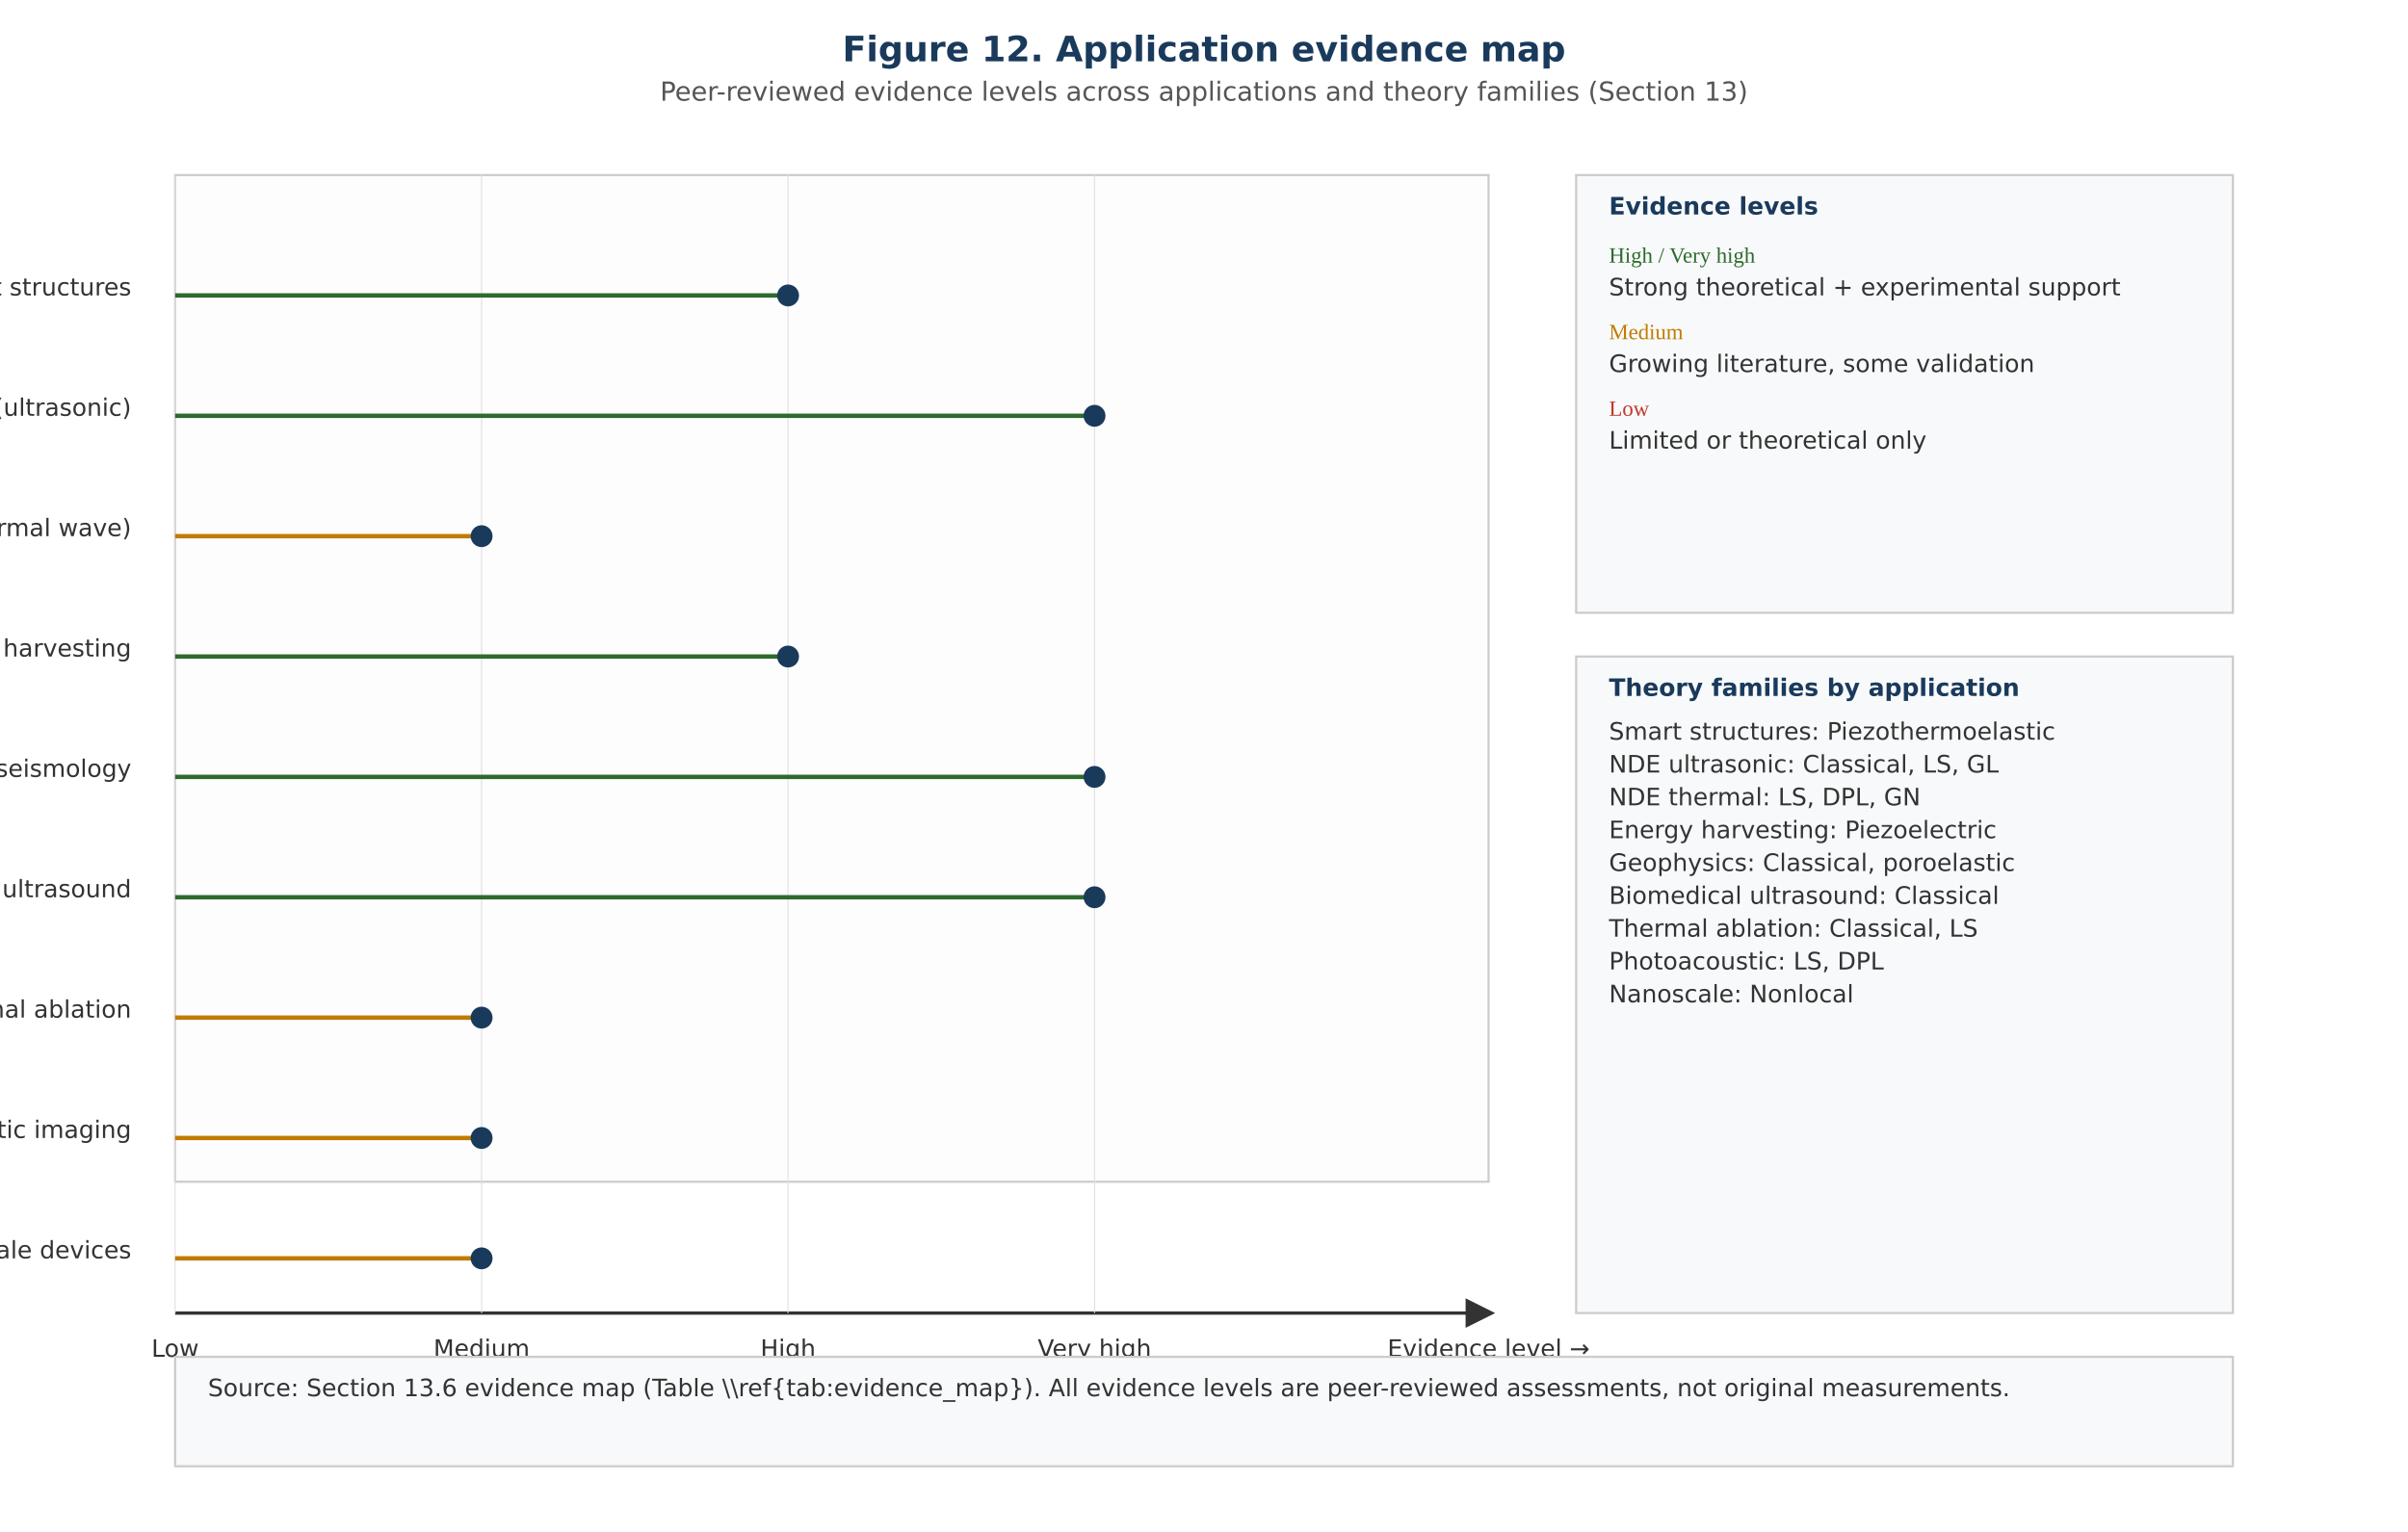
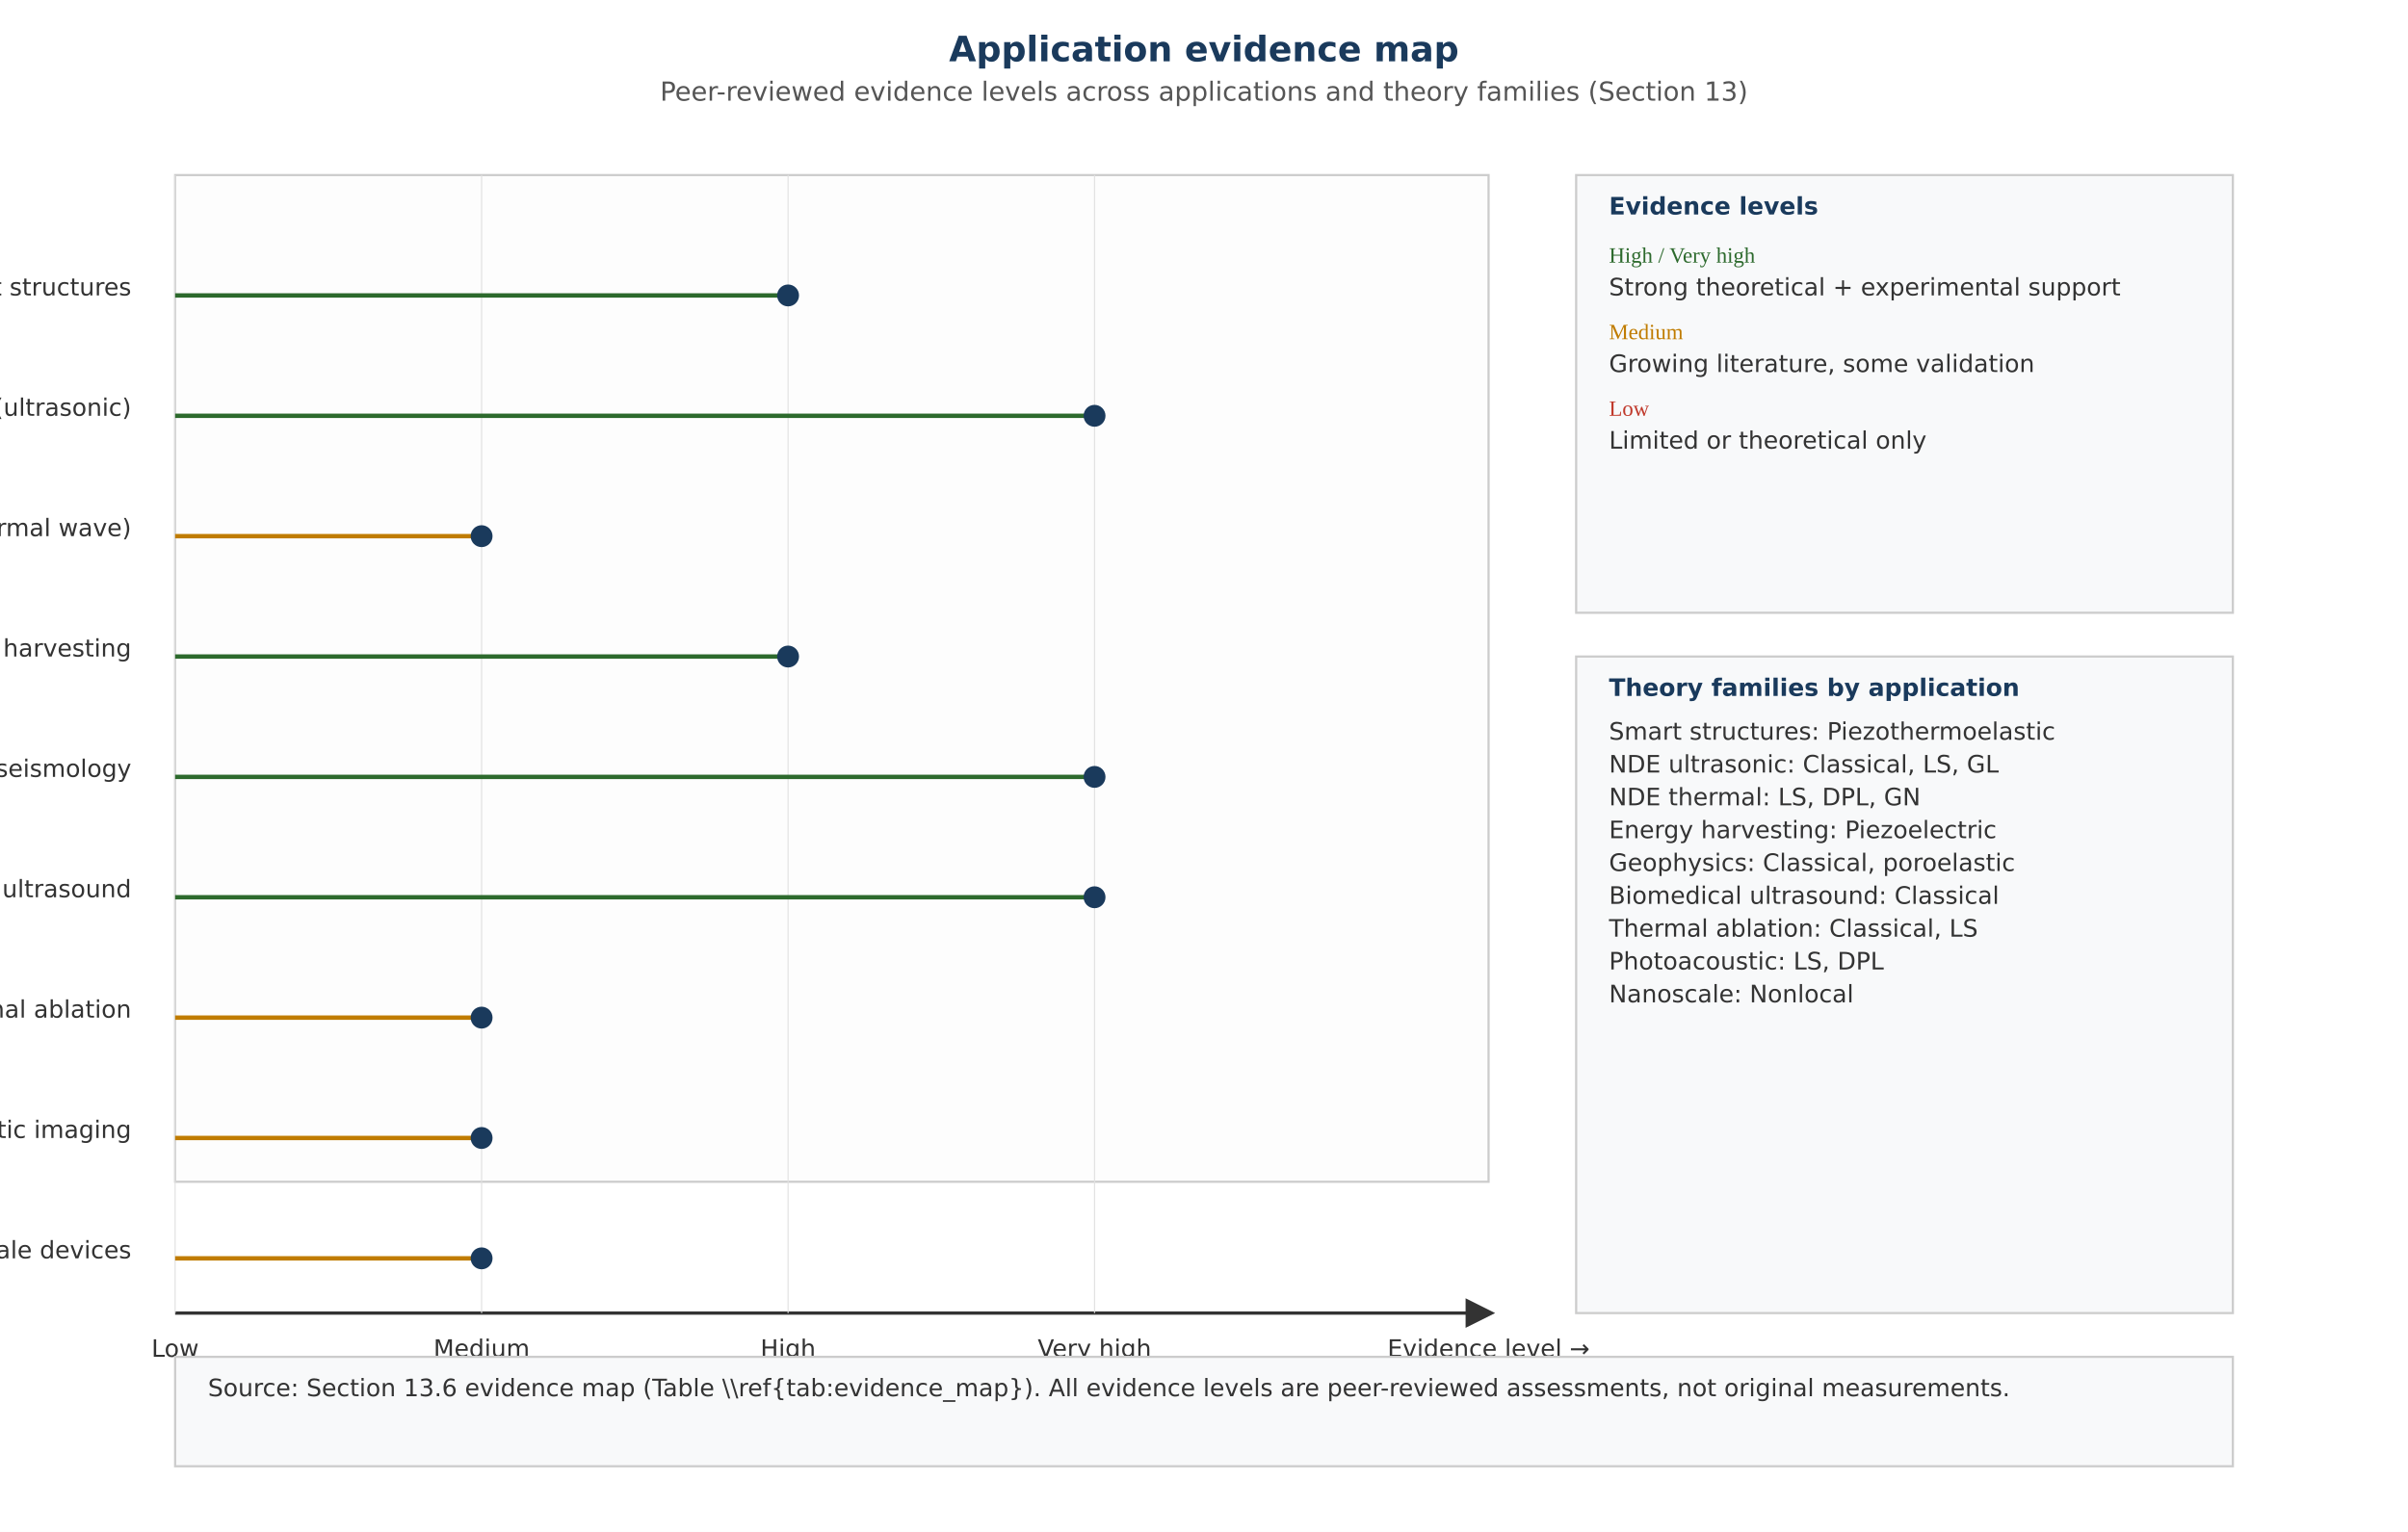
<svg xmlns="http://www.w3.org/2000/svg" width="1100" height="700" viewBox="0 0 1100 700">
  <defs>
    <style>
      .title { font: 700 16px 'DejaVu Sans', sans-serif; fill: #1a3a5c; }
      .subtitle { font: 12px 'DejaVu Sans', sans-serif; fill: #555; }
      .label { font: 11px 'DejaVu Sans', sans-serif; fill: #333; }
      .bar { fill: none; stroke-width: 2; }
      .bar-high { stroke: #2d6a2d; }
      .bar-medium { stroke: #c07c00; }
      .bar-low { stroke: #c0392b; }
      .axis { stroke: #333; stroke-width: 1.5; fill: none; marker-end: url(#arrow-axis); }
      .grid { stroke: #e0e0e0; stroke-width: 0.5; fill: none; }
      .marker { fill: #1a3a5c; }
      .box { fill: #f8f9fa; stroke: #cccccc; stroke-width: 1; }
      .box-title { font: 700 11px 'DejaVu Sans', sans-serif; fill: #1a3a5c; }
    </style>
    <marker id="arrow-axis" markerWidth="9" markerHeight="9" refX="7" refY="4.5" orient="auto">
      <polygon points="0,0 9,4.5 0,9" fill="#333" />
    </marker>
  </defs>
  <rect width="1100" height="700" fill="white" />
-   <text x="550" y="28" class="title" text-anchor="middle">Figure 12. Application evidence map</text>
+   <text x="550" y="28" class="title" text-anchor="middle">Application evidence map</text>
  <text x="550" y="46" class="subtitle" text-anchor="middle">Peer-reviewed evidence levels across applications and theory families (Section 13)</text>
  <rect x="80" y="80" width="600" height="460" fill="#fdfdfd" stroke="#cccccc" stroke-width="1" />
  <text x="60" y="135" class="label" text-anchor="end" font-size="10">Smart structures</text>
  <text x="60" y="190" class="label" text-anchor="end" font-size="10">NDE (ultrasonic)</text>
  <text x="60" y="245" class="label" text-anchor="end" font-size="10">NDE (thermal wave)</text>
  <text x="60" y="300" class="label" text-anchor="end" font-size="10">Energy harvesting</text>
  <text x="60" y="355" class="label" text-anchor="end" font-size="10">Geophysics/seismology</text>
  <text x="60" y="410" class="label" text-anchor="end" font-size="10">Biomedical ultrasound</text>
  <text x="60" y="465" class="label" text-anchor="end" font-size="10">Thermal ablation</text>
  <text x="60" y="520" class="label" text-anchor="end" font-size="10">Photoacoustic imaging</text>
  <text x="60" y="575" class="label" text-anchor="end" font-size="10">Nanoscale devices</text>
  <line x1="80" y1="600" x2="680" y2="600" class="axis" />
  <text x="80" y="620" class="label" text-anchor="middle" font-size="10">Low</text>
  <text x="220" y="620" class="label" text-anchor="middle" font-size="10">Medium</text>
  <text x="360" y="620" class="label" text-anchor="middle" font-size="10">High</text>
  <text x="500" y="620" class="label" text-anchor="middle" font-size="10">Very high</text>
  <text x="680" y="620" class="label" text-anchor="middle" font-size="10">Evidence level →</text>
  <line x1="80" y1="80" x2="80" y2="600" class="grid" />
  <line x1="220" y1="80" x2="220" y2="600" class="grid" />
  <line x1="360" y1="80" x2="360" y2="600" class="grid" />
  <line x1="500" y1="80" x2="500" y2="600" class="grid" />
  <line x1="80" y1="135" x2="360" y2="135" class="bar bar-high" stroke-width="6" />
  <circle cx="360" cy="135" r="5" class="marker" />
  <line x1="80" y1="190" x2="500" y2="190" class="bar bar-high" stroke-width="6" />
  <circle cx="500" cy="190" r="5" class="marker" />
  <line x1="80" y1="245" x2="220" y2="245" class="bar bar-medium" stroke-width="6" />
  <circle cx="220" cy="245" r="5" class="marker" />
  <line x1="80" y1="300" x2="360" y2="300" class="bar bar-high" stroke-width="6" />
  <circle cx="360" cy="300" r="5" class="marker" />
  <line x1="80" y1="355" x2="500" y2="355" class="bar bar-high" stroke-width="6" />
  <circle cx="500" cy="355" r="5" class="marker" />
  <line x1="80" y1="410" x2="500" y2="410" class="bar bar-high" stroke-width="6" />
  <circle cx="500" cy="410" r="5" class="marker" />
  <line x1="80" y1="465" x2="220" y2="465" class="bar bar-medium" stroke-width="6" />
  <circle cx="220" cy="465" r="5" class="marker" />
  <line x1="80" y1="520" x2="220" y2="520" class="bar bar-medium" stroke-width="6" />
  <circle cx="220" cy="520" r="5" class="marker" />
  <line x1="80" y1="575" x2="220" y2="575" class="bar bar-medium" stroke-width="6" />
  <circle cx="220" cy="575" r="5" class="marker" />
  <rect x="720" y="80" width="300" height="200" class="box" />
  <text x="735" y="98" class="box-title">Evidence levels</text>
  <text x="735" y="120" class="math" font-size="10" fill="#2d6a2d">High / Very high</text>
  <text x="735" y="135" class="label" font-size="10">Strong theoretical + experimental support</text>
  <text x="735" y="155" class="math" font-size="10" fill="#c07c00">Medium</text>
  <text x="735" y="170" class="label" font-size="10">Growing literature, some validation</text>
  <text x="735" y="190" class="math" font-size="10" fill="#c0392b">Low</text>
  <text x="735" y="205" class="label" font-size="10">Limited or theoretical only</text>
  <rect x="720" y="300" width="300" height="300" class="box" />
  <text x="735" y="318" class="box-title">Theory families by application</text>
  <text x="735" y="338" class="label" font-size="10">Smart structures: Piezothermoelastic</text>
  <text x="735" y="353" class="label" font-size="10">NDE ultrasonic: Classical, LS, GL</text>
  <text x="735" y="368" class="label" font-size="10">NDE thermal: LS, DPL, GN</text>
  <text x="735" y="383" class="label" font-size="10">Energy harvesting: Piezoelectric</text>
  <text x="735" y="398" class="label" font-size="10">Geophysics: Classical, poroelastic</text>
  <text x="735" y="413" class="label" font-size="10">Biomedical ultrasound: Classical</text>
  <text x="735" y="428" class="label" font-size="10">Thermal ablation: Classical, LS</text>
  <text x="735" y="443" class="label" font-size="10">Photoacoustic: LS, DPL</text>
  <text x="735" y="458" class="label" font-size="10">Nanoscale: Nonlocal</text>
  <rect x="80" y="620" width="940" height="50" class="box" />
  <text x="95" y="638" class="label" font-size="10">Source: Section 13.6 evidence map (Table \\ref{tab:evidence_map}). All evidence levels are peer-reviewed assessments, not original measurements.</text>
</svg>
